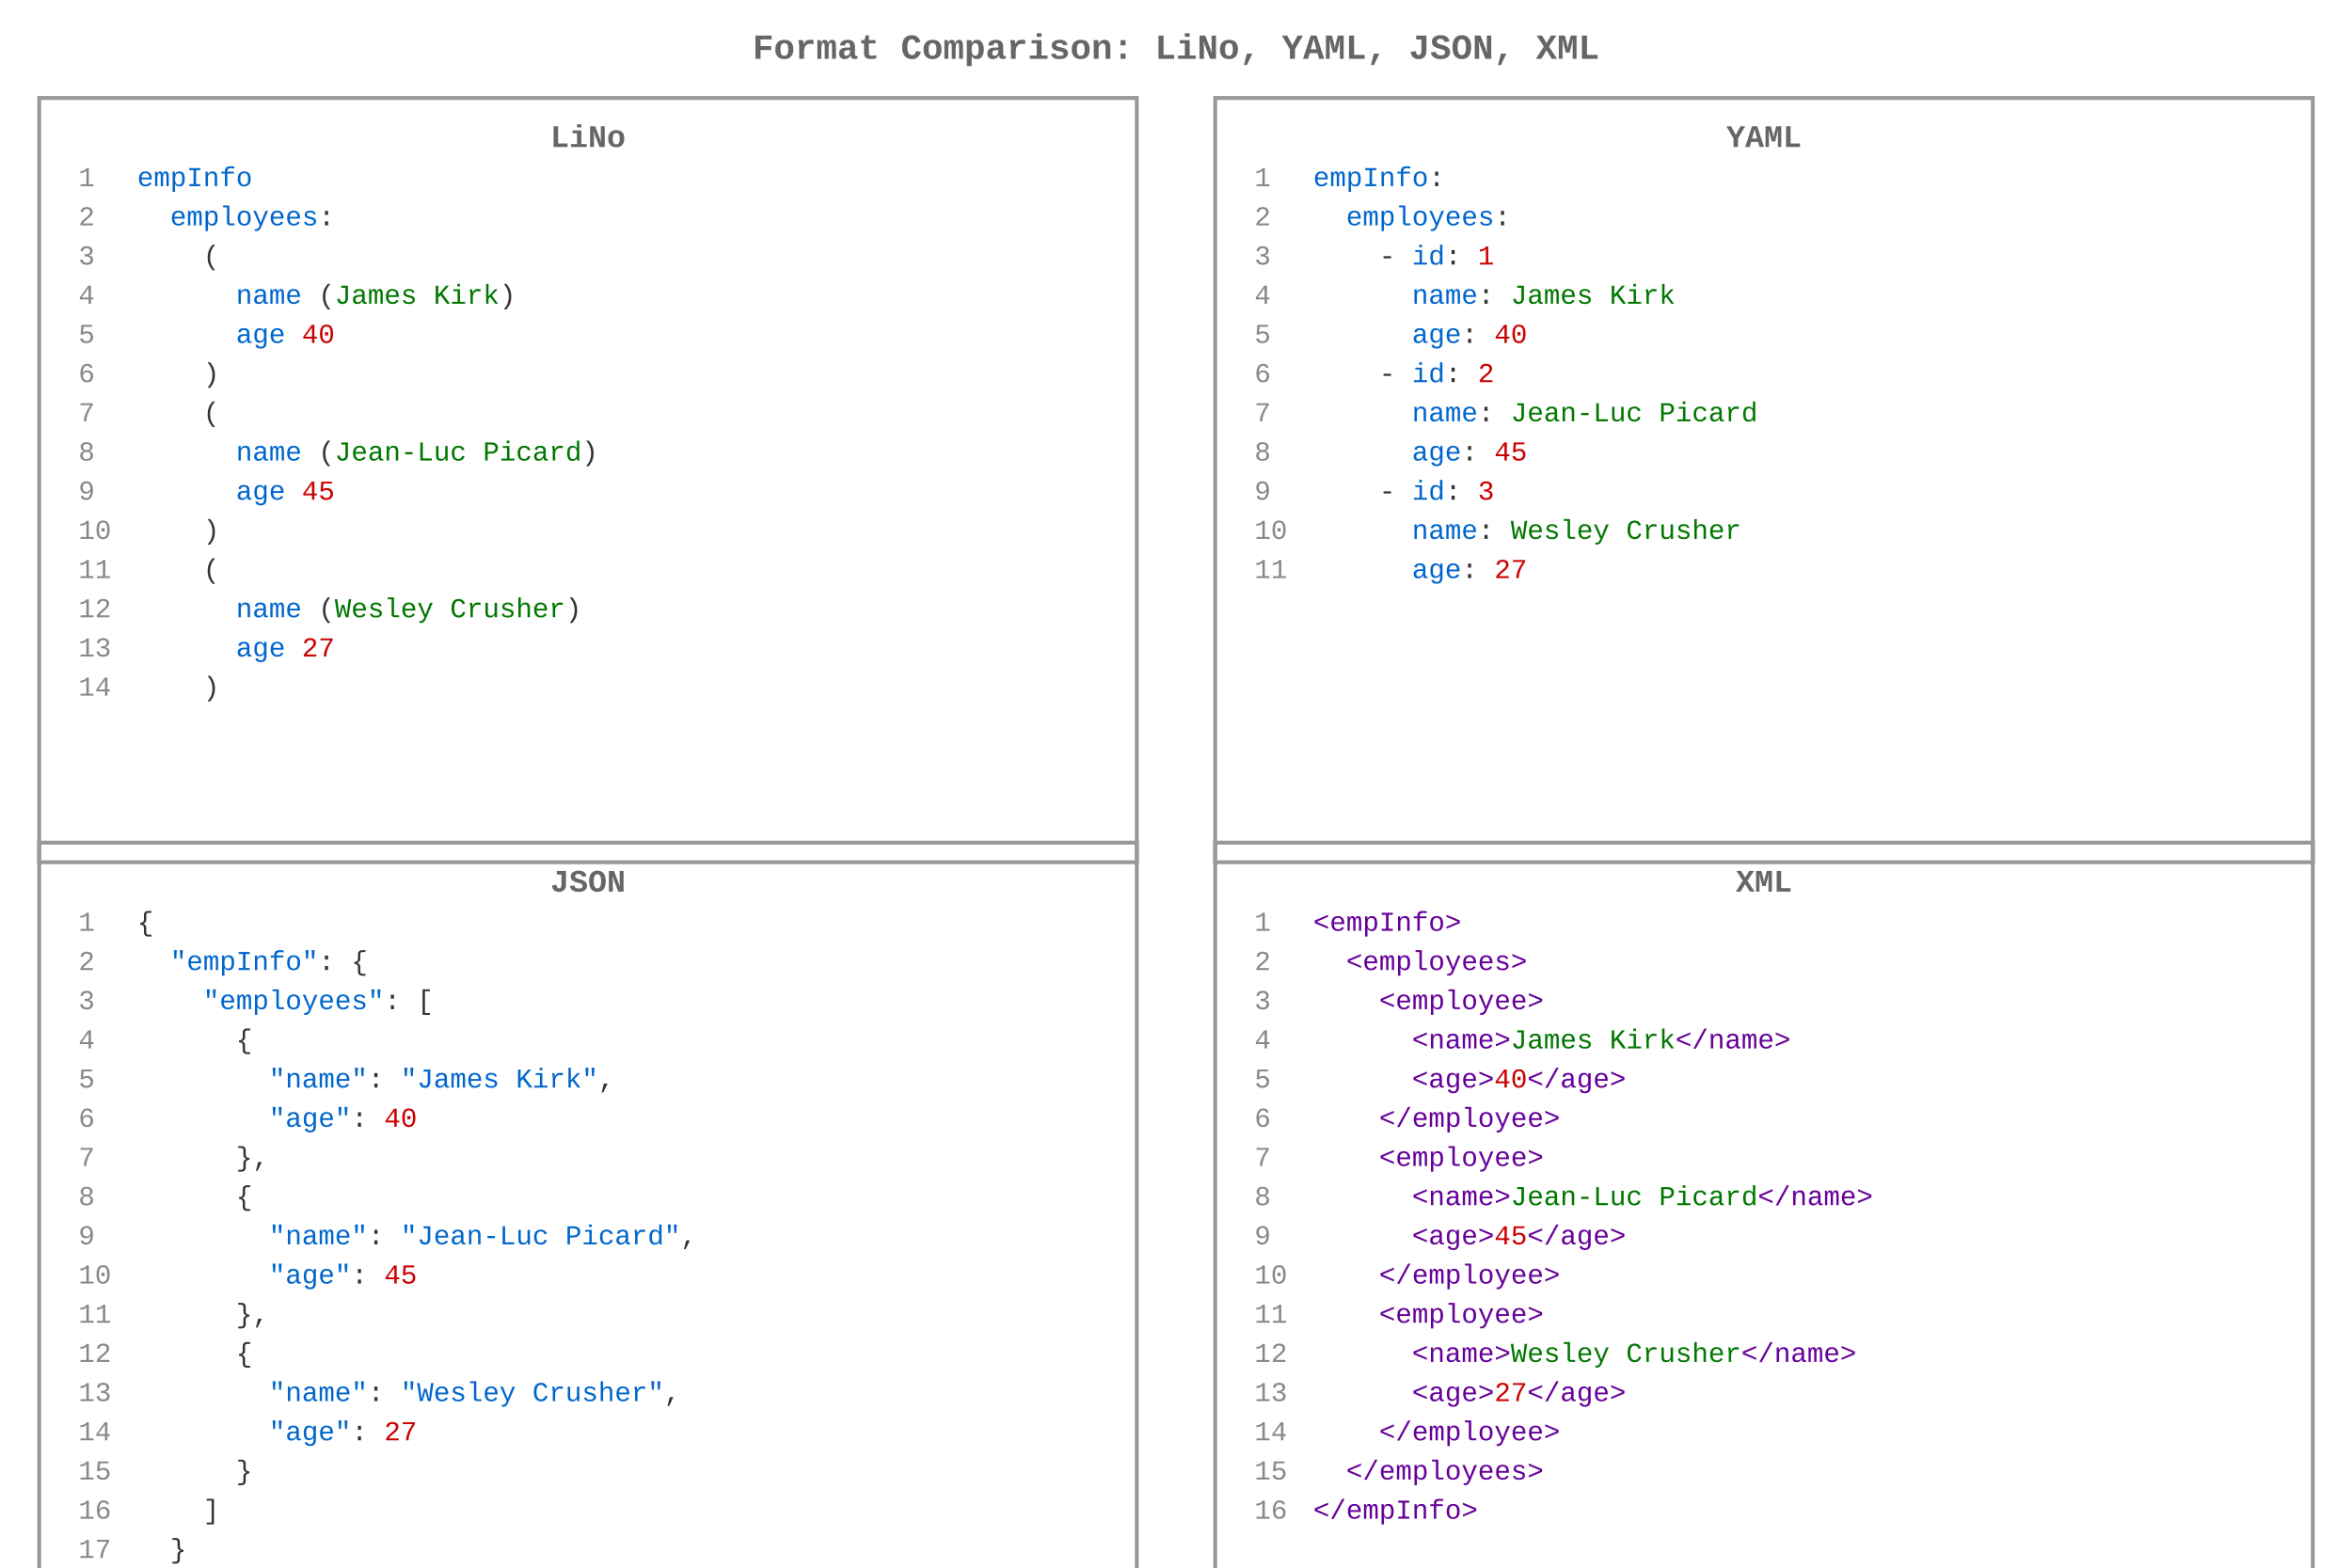
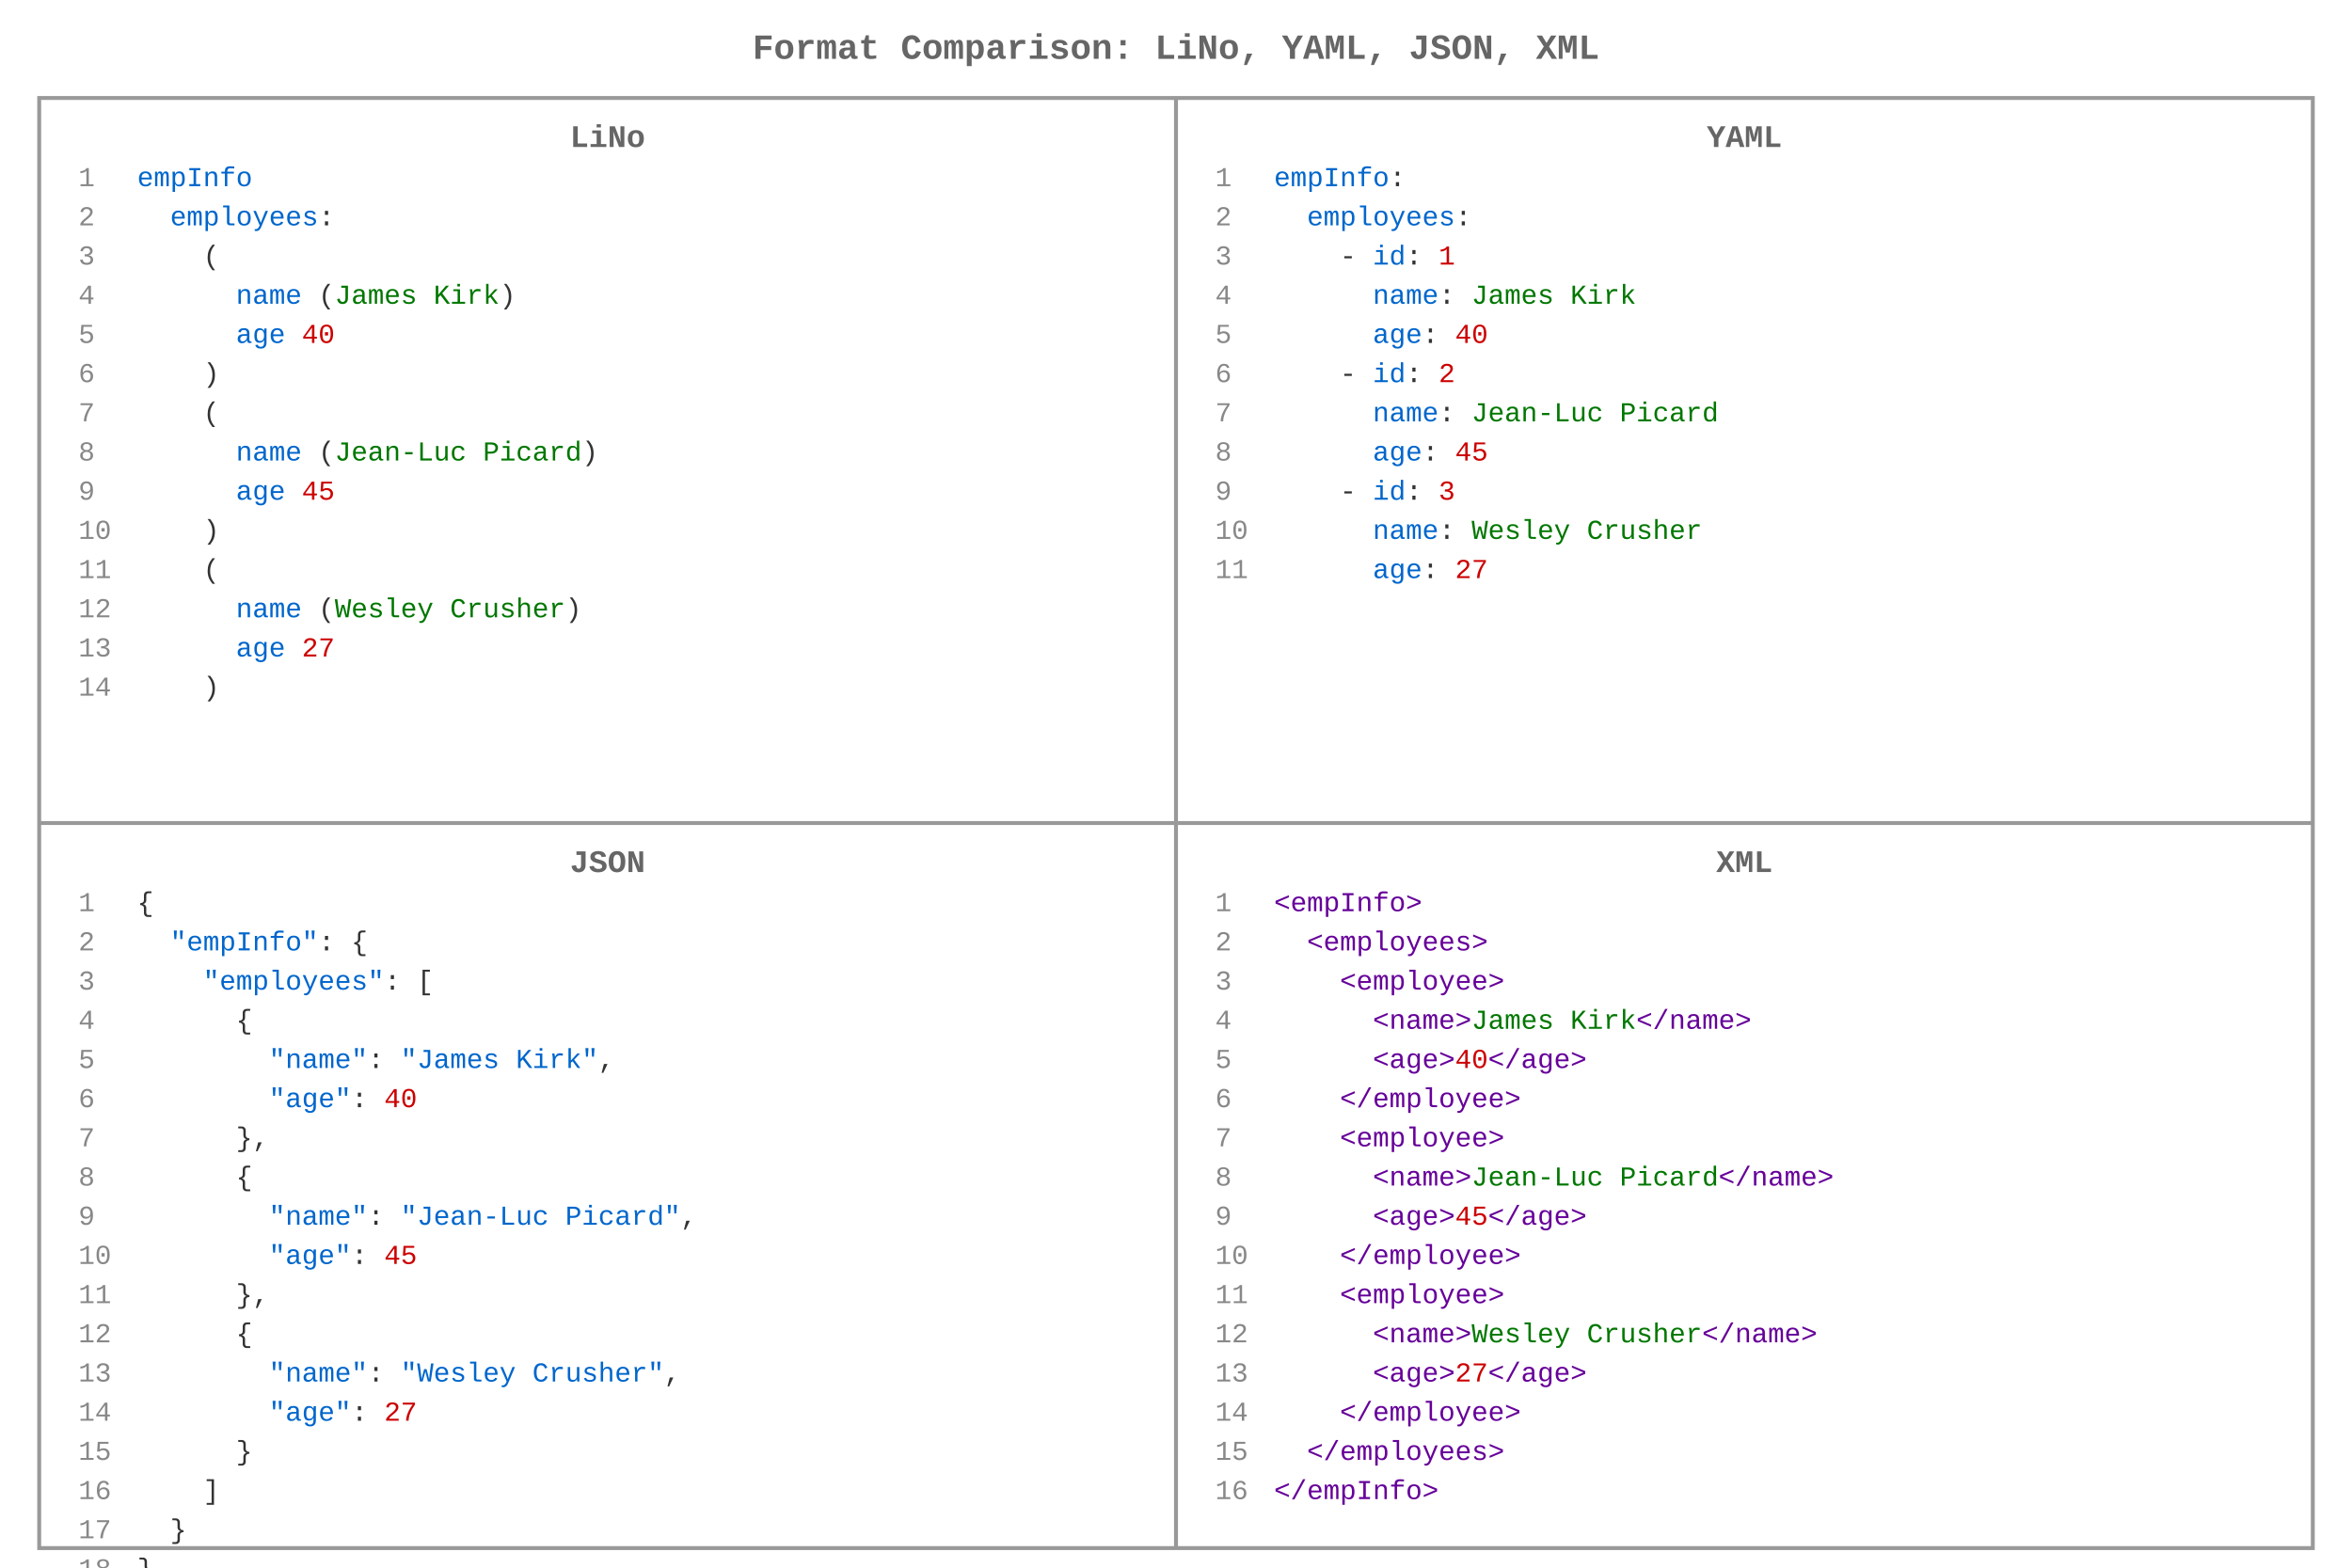
<svg xmlns="http://www.w3.org/2000/svg" viewBox="0 0 1200 800" style="font-family: 'Courier New', monospace; font-size: 14px;">
  <defs>
    <style>
      .title { font-size: 18px; font-weight: bold; fill: #666666; }
      .format-title { font-size: 16px; font-weight: bold; fill: #666666; }
      .line-number { fill: #888888; }
      .border { fill: none; stroke: #999999; stroke-width: 2; }
+       .border-line { stroke: #999999; stroke-width: 2; }
      .bg { fill: transparent; }
    </style>
  </defs>
  <rect x="0" y="0" width="1200" height="800" class="bg" />
  <text x="600" y="30" text-anchor="middle" class="title">Format Comparison: LiNo, YAML, JSON, XML</text>
-   <rect x="20" y="50" width="560" height="390" class="border" />
-   <text x="300" y="75" text-anchor="middle" class="format-title">LiNo</text>
+   <rect x="20" y="50" width="1160" height="740" class="border" />
+   <line x1="600" y1="50" x2="600" y2="790" class="border-line" />
+   <line x1="20" y1="420" x2="1180" y2="420" class="border-line" />
+   <text x="310" y="75" text-anchor="middle" class="format-title">LiNo</text>
  <text class="line-number">
    <tspan x="40" y="95">1</tspan>
  </text>
  <text xml:space="preserve">
    <tspan x="70" y="95" fill="#0066cc">empInfo</tspan>
  </text>
  <text class="line-number">
    <tspan x="40" y="115">2</tspan>
  </text>
  <text xml:space="preserve">
    <tspan x="70" y="115" fill="#333333">  </tspan>
    <tspan x="86.8" y="115" fill="#0066cc">employees</tspan>
    <tspan x="162.4" y="115" fill="#333333">:</tspan>
  </text>
  <text class="line-number">
    <tspan x="40" y="135">3</tspan>
  </text>
  <text xml:space="preserve">
    <tspan x="70" y="135" fill="#333333">    </tspan>
    <tspan x="103.6" y="135" fill="#333333">(</tspan>
  </text>
  <text class="line-number">
    <tspan x="40" y="155">4</tspan>
  </text>
  <text xml:space="preserve">
    <tspan x="70" y="155" fill="#333333">      </tspan>
    <tspan x="120.4" y="155" fill="#0066cc">name</tspan>
    <tspan x="154.0" y="155" fill="#333333"> </tspan>
    <tspan x="162.4" y="155" fill="#333333">(</tspan>
    <tspan x="170.8" y="155" fill="#007700">James Kirk</tspan>
    <tspan x="254.8" y="155" fill="#333333">)</tspan>
  </text>
  <text class="line-number">
    <tspan x="40" y="175">5</tspan>
  </text>
  <text xml:space="preserve">
    <tspan x="70" y="175" fill="#333333">      </tspan>
    <tspan x="120.4" y="175" fill="#0066cc">age</tspan>
    <tspan x="145.6" y="175" fill="#333333"> </tspan>
    <tspan x="154" y="175" fill="#cc0000">40</tspan>
  </text>
  <text class="line-number">
    <tspan x="40" y="195">6</tspan>
  </text>
  <text xml:space="preserve">
    <tspan x="70" y="195" fill="#333333">    </tspan>
    <tspan x="103.6" y="195" fill="#333333">)</tspan>
  </text>
  <text class="line-number">
    <tspan x="40" y="215">7</tspan>
  </text>
  <text xml:space="preserve">
    <tspan x="70" y="215" fill="#333333">    </tspan>
    <tspan x="103.6" y="215" fill="#333333">(</tspan>
  </text>
  <text class="line-number">
    <tspan x="40" y="235">8</tspan>
  </text>
  <text xml:space="preserve">
    <tspan x="70" y="235" fill="#333333">      </tspan>
    <tspan x="120.4" y="235" fill="#0066cc">name</tspan>
    <tspan x="154.0" y="235" fill="#333333"> </tspan>
    <tspan x="162.4" y="235" fill="#333333">(</tspan>
    <tspan x="170.8" y="235" fill="#007700">Jean-Luc Picard</tspan>
    <tspan x="296.8" y="235" fill="#333333">)</tspan>
  </text>
  <text class="line-number">
    <tspan x="40" y="255">9</tspan>
  </text>
  <text xml:space="preserve">
    <tspan x="70" y="255" fill="#333333">      </tspan>
    <tspan x="120.4" y="255" fill="#0066cc">age</tspan>
    <tspan x="145.6" y="255" fill="#333333"> </tspan>
    <tspan x="154" y="255" fill="#cc0000">45</tspan>
  </text>
  <text class="line-number">
    <tspan x="40" y="275">10</tspan>
  </text>
  <text xml:space="preserve">
    <tspan x="70" y="275" fill="#333333">    </tspan>
    <tspan x="103.6" y="275" fill="#333333">)</tspan>
  </text>
  <text class="line-number">
    <tspan x="40" y="295">11</tspan>
  </text>
  <text xml:space="preserve">
    <tspan x="70" y="295" fill="#333333">    </tspan>
    <tspan x="103.6" y="295" fill="#333333">(</tspan>
  </text>
  <text class="line-number">
    <tspan x="40" y="315">12</tspan>
  </text>
  <text xml:space="preserve">
    <tspan x="70" y="315" fill="#333333">      </tspan>
    <tspan x="120.4" y="315" fill="#0066cc">name</tspan>
    <tspan x="154.0" y="315" fill="#333333"> </tspan>
    <tspan x="162.4" y="315" fill="#333333">(</tspan>
    <tspan x="170.8" y="315" fill="#007700">Wesley Crusher</tspan>
    <tspan x="288.4" y="315" fill="#333333">)</tspan>
  </text>
  <text class="line-number">
    <tspan x="40" y="335">13</tspan>
  </text>
  <text xml:space="preserve">
    <tspan x="70" y="335" fill="#333333">      </tspan>
    <tspan x="120.4" y="335" fill="#0066cc">age</tspan>
    <tspan x="145.6" y="335" fill="#333333"> </tspan>
    <tspan x="154" y="335" fill="#cc0000">27</tspan>
  </text>
  <text class="line-number">
    <tspan x="40" y="355">14</tspan>
  </text>
  <text xml:space="preserve">
    <tspan x="70" y="355" fill="#333333">    </tspan>
    <tspan x="103.6" y="355" fill="#333333">)</tspan>
  </text>
-   <rect x="620" y="50" width="560" height="390" class="border" />
-   <text x="900" y="75" text-anchor="middle" class="format-title">YAML</text>
-   <text class="line-number">
-     <tspan x="640" y="95">1</tspan>
-   </text>
-   <text xml:space="preserve">
-     <tspan x="670" y="95" fill="#0066cc">empInfo</tspan>
-     <tspan x="728.8" y="95" fill="#333333">:</tspan>
-   </text>
-   <text class="line-number">
-     <tspan x="640" y="115">2</tspan>
-   </text>
-   <text xml:space="preserve">
-     <tspan x="670" y="115" fill="#333333">  </tspan>
-     <tspan x="686.8" y="115" fill="#0066cc">employees</tspan>
-     <tspan x="762.4" y="115" fill="#333333">:</tspan>
-   </text>
-   <text class="line-number">
-     <tspan x="640" y="135">3</tspan>
-   </text>
-   <text xml:space="preserve">
-     <tspan x="670" y="135" fill="#333333">    </tspan>
-     <tspan x="703.6" y="135" fill="#333333">- </tspan>
-     <tspan x="720.4" y="135" fill="#0066cc">id</tspan>
-     <tspan x="737.2" y="135" fill="#333333">:</tspan>
-     <tspan x="745.6" y="135" fill="#333333"> </tspan>
-     <tspan x="754" y="135" fill="#cc0000">1</tspan>
-   </text>
-   <text class="line-number">
-     <tspan x="640" y="155">4</tspan>
-   </text>
-   <text xml:space="preserve">
-     <tspan x="670" y="155" fill="#333333">      </tspan>
-     <tspan x="720.4" y="155" fill="#0066cc">name</tspan>
-     <tspan x="754.0" y="155" fill="#333333">:</tspan>
-     <tspan x="762.4" y="155" fill="#333333"> </tspan>
-     <tspan x="770.8" y="155" fill="#007700">James Kirk</tspan>
-   </text>
-   <text class="line-number">
-     <tspan x="640" y="175">5</tspan>
-   </text>
-   <text xml:space="preserve">
-     <tspan x="670" y="175" fill="#333333">      </tspan>
-     <tspan x="720.4" y="175" fill="#0066cc">age</tspan>
-     <tspan x="745.6" y="175" fill="#333333">:</tspan>
-     <tspan x="754.0" y="175" fill="#333333"> </tspan>
-     <tspan x="762.4" y="175" fill="#cc0000">40</tspan>
-   </text>
-   <text class="line-number">
-     <tspan x="640" y="195">6</tspan>
-   </text>
-   <text xml:space="preserve">
-     <tspan x="670" y="195" fill="#333333">    </tspan>
-     <tspan x="703.6" y="195" fill="#333333">- </tspan>
-     <tspan x="720.4" y="195" fill="#0066cc">id</tspan>
-     <tspan x="737.2" y="195" fill="#333333">:</tspan>
-     <tspan x="745.6" y="195" fill="#333333"> </tspan>
-     <tspan x="754" y="195" fill="#cc0000">2</tspan>
-   </text>
-   <text class="line-number">
-     <tspan x="640" y="215">7</tspan>
-   </text>
-   <text xml:space="preserve">
-     <tspan x="670" y="215" fill="#333333">      </tspan>
-     <tspan x="720.4" y="215" fill="#0066cc">name</tspan>
-     <tspan x="754.0" y="215" fill="#333333">:</tspan>
-     <tspan x="762.4" y="215" fill="#333333"> </tspan>
-     <tspan x="770.8" y="215" fill="#007700">Jean-Luc Picard</tspan>
-   </text>
-   <text class="line-number">
-     <tspan x="640" y="235">8</tspan>
-   </text>
-   <text xml:space="preserve">
-     <tspan x="670" y="235" fill="#333333">      </tspan>
-     <tspan x="720.4" y="235" fill="#0066cc">age</tspan>
-     <tspan x="745.6" y="235" fill="#333333">:</tspan>
-     <tspan x="754.0" y="235" fill="#333333"> </tspan>
-     <tspan x="762.4" y="235" fill="#cc0000">45</tspan>
-   </text>
-   <text class="line-number">
-     <tspan x="640" y="255">9</tspan>
-   </text>
-   <text xml:space="preserve">
-     <tspan x="670" y="255" fill="#333333">    </tspan>
-     <tspan x="703.6" y="255" fill="#333333">- </tspan>
-     <tspan x="720.4" y="255" fill="#0066cc">id</tspan>
-     <tspan x="737.2" y="255" fill="#333333">:</tspan>
-     <tspan x="745.6" y="255" fill="#333333"> </tspan>
-     <tspan x="754" y="255" fill="#cc0000">3</tspan>
-   </text>
-   <text class="line-number">
-     <tspan x="640" y="275">10</tspan>
-   </text>
-   <text xml:space="preserve">
-     <tspan x="670" y="275" fill="#333333">      </tspan>
-     <tspan x="720.4" y="275" fill="#0066cc">name</tspan>
-     <tspan x="754.0" y="275" fill="#333333">:</tspan>
-     <tspan x="762.4" y="275" fill="#333333"> </tspan>
-     <tspan x="770.8" y="275" fill="#007700">Wesley Crusher</tspan>
-   </text>
-   <text class="line-number">
-     <tspan x="640" y="295">11</tspan>
-   </text>
-   <text xml:space="preserve">
-     <tspan x="670" y="295" fill="#333333">      </tspan>
-     <tspan x="720.4" y="295" fill="#0066cc">age</tspan>
-     <tspan x="745.6" y="295" fill="#333333">:</tspan>
-     <tspan x="754.0" y="295" fill="#333333"> </tspan>
-     <tspan x="762.4" y="295" fill="#cc0000">27</tspan>
-   </text>
-   <rect x="20" y="430" width="560" height="390" class="border" />
-   <text x="300" y="455" text-anchor="middle" class="format-title">JSON</text>
-   <text class="line-number">
-     <tspan x="40" y="475">1</tspan>
-   </text>
-   <text xml:space="preserve">
-     <tspan x="70" y="475" fill="#333333">{</tspan>
-   </text>
-   <text class="line-number">
-     <tspan x="40" y="495">2</tspan>
-   </text>
-   <text xml:space="preserve">
-     <tspan x="70" y="495" fill="#333333">  </tspan>
-     <tspan x="86.8" y="495" fill="#0066cc">"empInfo"</tspan>
-     <tspan x="162.4" y="495" fill="#333333">:</tspan>
-     <tspan x="170.8" y="495" fill="#333333"> </tspan>
-     <tspan x="179.2" y="495" fill="#333333">{</tspan>
-   </text>
-   <text class="line-number">
-     <tspan x="40" y="515">3</tspan>
-   </text>
-   <text xml:space="preserve">
-     <tspan x="70" y="515" fill="#333333">    </tspan>
-     <tspan x="103.6" y="515" fill="#0066cc">"employees"</tspan>
-     <tspan x="196.0" y="515" fill="#333333">:</tspan>
-     <tspan x="204.4" y="515" fill="#333333"> </tspan>
-     <tspan x="212.8" y="515" fill="#333333">[</tspan>
-   </text>
-   <text class="line-number">
-     <tspan x="40" y="535">4</tspan>
-   </text>
-   <text xml:space="preserve">
-     <tspan x="70" y="535" fill="#333333">      </tspan>
-     <tspan x="120.4" y="535" fill="#333333">{</tspan>
-   </text>
-   <text class="line-number">
-     <tspan x="40" y="555">5</tspan>
-   </text>
-   <text xml:space="preserve">
-     <tspan x="70" y="555" fill="#333333">        </tspan>
-     <tspan x="137.2" y="555" fill="#0066cc">"name"</tspan>
-     <tspan x="187.6" y="555" fill="#333333">:</tspan>
-     <tspan x="196.0" y="555" fill="#333333"> </tspan>
-     <tspan x="204.4" y="555" fill="#0066cc">"James Kirk"</tspan>
-     <tspan x="305.2" y="555" fill="#333333">,</tspan>
-   </text>
-   <text class="line-number">
-     <tspan x="40" y="575">6</tspan>
-   </text>
-   <text xml:space="preserve">
-     <tspan x="70" y="575" fill="#333333">        </tspan>
-     <tspan x="137.2" y="575" fill="#0066cc">"age"</tspan>
-     <tspan x="179.2" y="575" fill="#333333">:</tspan>
-     <tspan x="187.6" y="575" fill="#333333"> </tspan>
-     <tspan x="196.0" y="575" fill="#cc0000">40</tspan>
-   </text>
-   <text class="line-number">
-     <tspan x="40" y="595">7</tspan>
-   </text>
-   <text xml:space="preserve">
-     <tspan x="70" y="595" fill="#333333">      </tspan>
-     <tspan x="120.4" y="595" fill="#333333">}</tspan>
-     <tspan x="128.8" y="595" fill="#333333">,</tspan>
-   </text>
-   <text class="line-number">
-     <tspan x="40" y="615">8</tspan>
-   </text>
-   <text xml:space="preserve">
-     <tspan x="70" y="615" fill="#333333">      </tspan>
-     <tspan x="120.4" y="615" fill="#333333">{</tspan>
-   </text>
-   <text class="line-number">
-     <tspan x="40" y="635">9</tspan>
-   </text>
-   <text xml:space="preserve">
-     <tspan x="70" y="635" fill="#333333">        </tspan>
-     <tspan x="137.2" y="635" fill="#0066cc">"name"</tspan>
-     <tspan x="187.6" y="635" fill="#333333">:</tspan>
-     <tspan x="196.0" y="635" fill="#333333"> </tspan>
-     <tspan x="204.4" y="635" fill="#0066cc">"Jean-Luc Picard"</tspan>
-     <tspan x="347.2" y="635" fill="#333333">,</tspan>
-   </text>
-   <text class="line-number">
-     <tspan x="40" y="655">10</tspan>
-   </text>
-   <text xml:space="preserve">
-     <tspan x="70" y="655" fill="#333333">        </tspan>
-     <tspan x="137.2" y="655" fill="#0066cc">"age"</tspan>
-     <tspan x="179.2" y="655" fill="#333333">:</tspan>
-     <tspan x="187.6" y="655" fill="#333333"> </tspan>
-     <tspan x="196.0" y="655" fill="#cc0000">45</tspan>
-   </text>
-   <text class="line-number">
-     <tspan x="40" y="675">11</tspan>
-   </text>
-   <text xml:space="preserve">
-     <tspan x="70" y="675" fill="#333333">      </tspan>
-     <tspan x="120.4" y="675" fill="#333333">}</tspan>
-     <tspan x="128.8" y="675" fill="#333333">,</tspan>
-   </text>
-   <text class="line-number">
-     <tspan x="40" y="695">12</tspan>
-   </text>
-   <text xml:space="preserve">
-     <tspan x="70" y="695" fill="#333333">      </tspan>
-     <tspan x="120.4" y="695" fill="#333333">{</tspan>
-   </text>
-   <text class="line-number">
-     <tspan x="40" y="715">13</tspan>
-   </text>
-   <text xml:space="preserve">
-     <tspan x="70" y="715" fill="#333333">        </tspan>
-     <tspan x="137.2" y="715" fill="#0066cc">"name"</tspan>
-     <tspan x="187.6" y="715" fill="#333333">:</tspan>
-     <tspan x="196.0" y="715" fill="#333333"> </tspan>
-     <tspan x="204.4" y="715" fill="#0066cc">"Wesley Crusher"</tspan>
-     <tspan x="338.8" y="715" fill="#333333">,</tspan>
-   </text>
-   <text class="line-number">
-     <tspan x="40" y="735">14</tspan>
-   </text>
-   <text xml:space="preserve">
-     <tspan x="70" y="735" fill="#333333">        </tspan>
-     <tspan x="137.2" y="735" fill="#0066cc">"age"</tspan>
-     <tspan x="179.2" y="735" fill="#333333">:</tspan>
-     <tspan x="187.6" y="735" fill="#333333"> </tspan>
-     <tspan x="196.0" y="735" fill="#cc0000">27</tspan>
-   </text>
-   <text class="line-number">
-     <tspan x="40" y="755">15</tspan>
-   </text>
-   <text xml:space="preserve">
-     <tspan x="70" y="755" fill="#333333">      </tspan>
-     <tspan x="120.4" y="755" fill="#333333">}</tspan>
-   </text>
-   <text class="line-number">
-     <tspan x="40" y="775">16</tspan>
-   </text>
-   <text xml:space="preserve">
-     <tspan x="70" y="775" fill="#333333">    </tspan>
-     <tspan x="103.6" y="775" fill="#333333">]</tspan>
-   </text>
-   <text class="line-number">
-     <tspan x="40" y="795">17</tspan>
-   </text>
-   <text xml:space="preserve">
-     <tspan x="70" y="795" fill="#333333">  </tspan>
-     <tspan x="86.8" y="795" fill="#333333">}</tspan>
-   </text>
-   <text class="line-number">
-     <tspan x="40" y="815">18</tspan>
-   </text>
-   <text xml:space="preserve">
-     <tspan x="70" y="815" fill="#333333">}</tspan>
-   </text>
-   <rect x="620" y="430" width="560" height="390" class="border" />
-   <text x="900" y="455" text-anchor="middle" class="format-title">XML</text>
-   <text class="line-number">
-     <tspan x="640" y="475">1</tspan>
-   </text>
-   <text xml:space="preserve">
-     <tspan x="670" y="475" fill="#660099">&lt;</tspan>
-     <tspan x="678.4" y="475" fill="#660099">empInfo</tspan>
-     <tspan x="737.2" y="475" fill="#660099">&gt;</tspan>
-   </text>
-   <text class="line-number">
-     <tspan x="640" y="495">2</tspan>
-   </text>
-   <text xml:space="preserve">
-     <tspan x="670" y="495" fill="#333333">  </tspan>
-     <tspan x="686.8" y="495" fill="#660099">&lt;</tspan>
-     <tspan x="695.2" y="495" fill="#660099">employees</tspan>
-     <tspan x="770.8" y="495" fill="#660099">&gt;</tspan>
-   </text>
-   <text class="line-number">
-     <tspan x="640" y="515">3</tspan>
-   </text>
-   <text xml:space="preserve">
-     <tspan x="670" y="515" fill="#333333">    </tspan>
-     <tspan x="703.6" y="515" fill="#660099">&lt;</tspan>
-     <tspan x="712.0" y="515" fill="#660099">employee</tspan>
-     <tspan x="779.2" y="515" fill="#660099">&gt;</tspan>
-   </text>
-   <text class="line-number">
-     <tspan x="640" y="535">4</tspan>
-   </text>
-   <text xml:space="preserve">
-     <tspan x="670" y="535" fill="#333333">      </tspan>
-     <tspan x="720.4" y="535" fill="#660099">&lt;</tspan>
-     <tspan x="728.8" y="535" fill="#660099">name</tspan>
-     <tspan x="762.4" y="535" fill="#660099">&gt;</tspan>
-     <tspan x="770.8" y="535" fill="#007700">James Kirk</tspan>
-     <tspan x="854.8" y="535" fill="#660099">&lt;</tspan>
-     <tspan x="863.2" y="535" fill="#660099">/</tspan>
-     <tspan x="871.6" y="535" fill="#660099">name</tspan>
-     <tspan x="905.2" y="535" fill="#660099">&gt;</tspan>
-   </text>
-   <text class="line-number">
-     <tspan x="640" y="555">5</tspan>
-   </text>
-   <text xml:space="preserve">
-     <tspan x="670" y="555" fill="#333333">      </tspan>
-     <tspan x="720.4" y="555" fill="#660099">&lt;</tspan>
-     <tspan x="728.8" y="555" fill="#660099">age</tspan>
-     <tspan x="754.0" y="555" fill="#660099">&gt;</tspan>
-     <tspan x="762.4" y="555" fill="#cc0000">40</tspan>
-     <tspan x="779.2" y="555" fill="#660099">&lt;</tspan>
-     <tspan x="787.6" y="555" fill="#660099">/</tspan>
-     <tspan x="796" y="555" fill="#660099">age</tspan>
-     <tspan x="821.2" y="555" fill="#660099">&gt;</tspan>
-   </text>
-   <text class="line-number">
-     <tspan x="640" y="575">6</tspan>
-   </text>
-   <text xml:space="preserve">
-     <tspan x="670" y="575" fill="#333333">    </tspan>
-     <tspan x="703.6" y="575" fill="#660099">&lt;</tspan>
-     <tspan x="712.0" y="575" fill="#660099">/</tspan>
-     <tspan x="720.4" y="575" fill="#660099">employee</tspan>
-     <tspan x="787.6" y="575" fill="#660099">&gt;</tspan>
-   </text>
-   <text class="line-number">
-     <tspan x="640" y="595">7</tspan>
-   </text>
-   <text xml:space="preserve">
-     <tspan x="670" y="595" fill="#333333">    </tspan>
-     <tspan x="703.6" y="595" fill="#660099">&lt;</tspan>
-     <tspan x="712.0" y="595" fill="#660099">employee</tspan>
-     <tspan x="779.2" y="595" fill="#660099">&gt;</tspan>
-   </text>
-   <text class="line-number">
-     <tspan x="640" y="615">8</tspan>
-   </text>
-   <text xml:space="preserve">
-     <tspan x="670" y="615" fill="#333333">      </tspan>
-     <tspan x="720.4" y="615" fill="#660099">&lt;</tspan>
-     <tspan x="728.8" y="615" fill="#660099">name</tspan>
-     <tspan x="762.4" y="615" fill="#660099">&gt;</tspan>
-     <tspan x="770.8" y="615" fill="#007700">Jean-Luc Picard</tspan>
-     <tspan x="896.8" y="615" fill="#660099">&lt;</tspan>
-     <tspan x="905.2" y="615" fill="#660099">/</tspan>
-     <tspan x="913.6" y="615" fill="#660099">name</tspan>
-     <tspan x="947.2" y="615" fill="#660099">&gt;</tspan>
-   </text>
-   <text class="line-number">
-     <tspan x="640" y="635">9</tspan>
-   </text>
-   <text xml:space="preserve">
-     <tspan x="670" y="635" fill="#333333">      </tspan>
-     <tspan x="720.4" y="635" fill="#660099">&lt;</tspan>
-     <tspan x="728.8" y="635" fill="#660099">age</tspan>
-     <tspan x="754.0" y="635" fill="#660099">&gt;</tspan>
-     <tspan x="762.4" y="635" fill="#cc0000">45</tspan>
-     <tspan x="779.2" y="635" fill="#660099">&lt;</tspan>
-     <tspan x="787.6" y="635" fill="#660099">/</tspan>
-     <tspan x="796" y="635" fill="#660099">age</tspan>
-     <tspan x="821.2" y="635" fill="#660099">&gt;</tspan>
-   </text>
-   <text class="line-number">
-     <tspan x="640" y="655">10</tspan>
-   </text>
-   <text xml:space="preserve">
-     <tspan x="670" y="655" fill="#333333">    </tspan>
-     <tspan x="703.6" y="655" fill="#660099">&lt;</tspan>
-     <tspan x="712.0" y="655" fill="#660099">/</tspan>
-     <tspan x="720.4" y="655" fill="#660099">employee</tspan>
-     <tspan x="787.6" y="655" fill="#660099">&gt;</tspan>
-   </text>
-   <text class="line-number">
-     <tspan x="640" y="675">11</tspan>
-   </text>
-   <text xml:space="preserve">
-     <tspan x="670" y="675" fill="#333333">    </tspan>
-     <tspan x="703.6" y="675" fill="#660099">&lt;</tspan>
-     <tspan x="712.0" y="675" fill="#660099">employee</tspan>
-     <tspan x="779.2" y="675" fill="#660099">&gt;</tspan>
-   </text>
-   <text class="line-number">
-     <tspan x="640" y="695">12</tspan>
-   </text>
-   <text xml:space="preserve">
-     <tspan x="670" y="695" fill="#333333">      </tspan>
-     <tspan x="720.4" y="695" fill="#660099">&lt;</tspan>
-     <tspan x="728.8" y="695" fill="#660099">name</tspan>
-     <tspan x="762.4" y="695" fill="#660099">&gt;</tspan>
-     <tspan x="770.8" y="695" fill="#007700">Wesley Crusher</tspan>
-     <tspan x="888.4" y="695" fill="#660099">&lt;</tspan>
-     <tspan x="896.8" y="695" fill="#660099">/</tspan>
-     <tspan x="905.2" y="695" fill="#660099">name</tspan>
-     <tspan x="938.8" y="695" fill="#660099">&gt;</tspan>
-   </text>
-   <text class="line-number">
-     <tspan x="640" y="715">13</tspan>
-   </text>
-   <text xml:space="preserve">
-     <tspan x="670" y="715" fill="#333333">      </tspan>
-     <tspan x="720.4" y="715" fill="#660099">&lt;</tspan>
-     <tspan x="728.8" y="715" fill="#660099">age</tspan>
-     <tspan x="754.0" y="715" fill="#660099">&gt;</tspan>
-     <tspan x="762.4" y="715" fill="#cc0000">27</tspan>
-     <tspan x="779.2" y="715" fill="#660099">&lt;</tspan>
-     <tspan x="787.6" y="715" fill="#660099">/</tspan>
-     <tspan x="796" y="715" fill="#660099">age</tspan>
-     <tspan x="821.2" y="715" fill="#660099">&gt;</tspan>
-   </text>
-   <text class="line-number">
-     <tspan x="640" y="735">14</tspan>
-   </text>
-   <text xml:space="preserve">
-     <tspan x="670" y="735" fill="#333333">    </tspan>
-     <tspan x="703.6" y="735" fill="#660099">&lt;</tspan>
-     <tspan x="712.0" y="735" fill="#660099">/</tspan>
-     <tspan x="720.4" y="735" fill="#660099">employee</tspan>
-     <tspan x="787.6" y="735" fill="#660099">&gt;</tspan>
-   </text>
-   <text class="line-number">
-     <tspan x="640" y="755">15</tspan>
-   </text>
-   <text xml:space="preserve">
-     <tspan x="670" y="755" fill="#333333">  </tspan>
-     <tspan x="686.8" y="755" fill="#660099">&lt;</tspan>
-     <tspan x="695.2" y="755" fill="#660099">/</tspan>
-     <tspan x="703.6" y="755" fill="#660099">employees</tspan>
-     <tspan x="779.2" y="755" fill="#660099">&gt;</tspan>
-   </text>
-   <text class="line-number">
-     <tspan x="640" y="775">16</tspan>
-   </text>
-   <text xml:space="preserve">
-     <tspan x="670" y="775" fill="#660099">&lt;</tspan>
-     <tspan x="678.4" y="775" fill="#660099">/</tspan>
-     <tspan x="686.8" y="775" fill="#660099">empInfo</tspan>
-     <tspan x="745.6" y="775" fill="#660099">&gt;</tspan>
+   <text x="890" y="75" text-anchor="middle" class="format-title">YAML</text>
+   <text class="line-number">
+     <tspan x="620" y="95">1</tspan>
+   </text>
+   <text xml:space="preserve">
+     <tspan x="650" y="95" fill="#0066cc">empInfo</tspan>
+     <tspan x="708.8" y="95" fill="#333333">:</tspan>
+   </text>
+   <text class="line-number">
+     <tspan x="620" y="115">2</tspan>
+   </text>
+   <text xml:space="preserve">
+     <tspan x="650" y="115" fill="#333333">  </tspan>
+     <tspan x="666.8" y="115" fill="#0066cc">employees</tspan>
+     <tspan x="742.4" y="115" fill="#333333">:</tspan>
+   </text>
+   <text class="line-number">
+     <tspan x="620" y="135">3</tspan>
+   </text>
+   <text xml:space="preserve">
+     <tspan x="650" y="135" fill="#333333">    </tspan>
+     <tspan x="683.6" y="135" fill="#333333">- </tspan>
+     <tspan x="700.4" y="135" fill="#0066cc">id</tspan>
+     <tspan x="717.2" y="135" fill="#333333">:</tspan>
+     <tspan x="725.6" y="135" fill="#333333"> </tspan>
+     <tspan x="734" y="135" fill="#cc0000">1</tspan>
+   </text>
+   <text class="line-number">
+     <tspan x="620" y="155">4</tspan>
+   </text>
+   <text xml:space="preserve">
+     <tspan x="650" y="155" fill="#333333">      </tspan>
+     <tspan x="700.4" y="155" fill="#0066cc">name</tspan>
+     <tspan x="734.0" y="155" fill="#333333">:</tspan>
+     <tspan x="742.4" y="155" fill="#333333"> </tspan>
+     <tspan x="750.8" y="155" fill="#007700">James Kirk</tspan>
+   </text>
+   <text class="line-number">
+     <tspan x="620" y="175">5</tspan>
+   </text>
+   <text xml:space="preserve">
+     <tspan x="650" y="175" fill="#333333">      </tspan>
+     <tspan x="700.4" y="175" fill="#0066cc">age</tspan>
+     <tspan x="725.6" y="175" fill="#333333">:</tspan>
+     <tspan x="734.0" y="175" fill="#333333"> </tspan>
+     <tspan x="742.4" y="175" fill="#cc0000">40</tspan>
+   </text>
+   <text class="line-number">
+     <tspan x="620" y="195">6</tspan>
+   </text>
+   <text xml:space="preserve">
+     <tspan x="650" y="195" fill="#333333">    </tspan>
+     <tspan x="683.6" y="195" fill="#333333">- </tspan>
+     <tspan x="700.4" y="195" fill="#0066cc">id</tspan>
+     <tspan x="717.2" y="195" fill="#333333">:</tspan>
+     <tspan x="725.6" y="195" fill="#333333"> </tspan>
+     <tspan x="734" y="195" fill="#cc0000">2</tspan>
+   </text>
+   <text class="line-number">
+     <tspan x="620" y="215">7</tspan>
+   </text>
+   <text xml:space="preserve">
+     <tspan x="650" y="215" fill="#333333">      </tspan>
+     <tspan x="700.4" y="215" fill="#0066cc">name</tspan>
+     <tspan x="734.0" y="215" fill="#333333">:</tspan>
+     <tspan x="742.4" y="215" fill="#333333"> </tspan>
+     <tspan x="750.8" y="215" fill="#007700">Jean-Luc Picard</tspan>
+   </text>
+   <text class="line-number">
+     <tspan x="620" y="235">8</tspan>
+   </text>
+   <text xml:space="preserve">
+     <tspan x="650" y="235" fill="#333333">      </tspan>
+     <tspan x="700.4" y="235" fill="#0066cc">age</tspan>
+     <tspan x="725.6" y="235" fill="#333333">:</tspan>
+     <tspan x="734.0" y="235" fill="#333333"> </tspan>
+     <tspan x="742.4" y="235" fill="#cc0000">45</tspan>
+   </text>
+   <text class="line-number">
+     <tspan x="620" y="255">9</tspan>
+   </text>
+   <text xml:space="preserve">
+     <tspan x="650" y="255" fill="#333333">    </tspan>
+     <tspan x="683.6" y="255" fill="#333333">- </tspan>
+     <tspan x="700.4" y="255" fill="#0066cc">id</tspan>
+     <tspan x="717.2" y="255" fill="#333333">:</tspan>
+     <tspan x="725.6" y="255" fill="#333333"> </tspan>
+     <tspan x="734" y="255" fill="#cc0000">3</tspan>
+   </text>
+   <text class="line-number">
+     <tspan x="620" y="275">10</tspan>
+   </text>
+   <text xml:space="preserve">
+     <tspan x="650" y="275" fill="#333333">      </tspan>
+     <tspan x="700.4" y="275" fill="#0066cc">name</tspan>
+     <tspan x="734.0" y="275" fill="#333333">:</tspan>
+     <tspan x="742.4" y="275" fill="#333333"> </tspan>
+     <tspan x="750.8" y="275" fill="#007700">Wesley Crusher</tspan>
+   </text>
+   <text class="line-number">
+     <tspan x="620" y="295">11</tspan>
+   </text>
+   <text xml:space="preserve">
+     <tspan x="650" y="295" fill="#333333">      </tspan>
+     <tspan x="700.4" y="295" fill="#0066cc">age</tspan>
+     <tspan x="725.6" y="295" fill="#333333">:</tspan>
+     <tspan x="734.0" y="295" fill="#333333"> </tspan>
+     <tspan x="742.4" y="295" fill="#cc0000">27</tspan>
+   </text>
+   <text x="310" y="445" text-anchor="middle" class="format-title">JSON</text>
+   <text class="line-number">
+     <tspan x="40" y="465">1</tspan>
+   </text>
+   <text xml:space="preserve">
+     <tspan x="70" y="465" fill="#333333">{</tspan>
+   </text>
+   <text class="line-number">
+     <tspan x="40" y="485">2</tspan>
+   </text>
+   <text xml:space="preserve">
+     <tspan x="70" y="485" fill="#333333">  </tspan>
+     <tspan x="86.8" y="485" fill="#0066cc">"empInfo"</tspan>
+     <tspan x="162.4" y="485" fill="#333333">:</tspan>
+     <tspan x="170.8" y="485" fill="#333333"> </tspan>
+     <tspan x="179.2" y="485" fill="#333333">{</tspan>
+   </text>
+   <text class="line-number">
+     <tspan x="40" y="505">3</tspan>
+   </text>
+   <text xml:space="preserve">
+     <tspan x="70" y="505" fill="#333333">    </tspan>
+     <tspan x="103.6" y="505" fill="#0066cc">"employees"</tspan>
+     <tspan x="196.0" y="505" fill="#333333">:</tspan>
+     <tspan x="204.4" y="505" fill="#333333"> </tspan>
+     <tspan x="212.8" y="505" fill="#333333">[</tspan>
+   </text>
+   <text class="line-number">
+     <tspan x="40" y="525">4</tspan>
+   </text>
+   <text xml:space="preserve">
+     <tspan x="70" y="525" fill="#333333">      </tspan>
+     <tspan x="120.4" y="525" fill="#333333">{</tspan>
+   </text>
+   <text class="line-number">
+     <tspan x="40" y="545">5</tspan>
+   </text>
+   <text xml:space="preserve">
+     <tspan x="70" y="545" fill="#333333">        </tspan>
+     <tspan x="137.2" y="545" fill="#0066cc">"name"</tspan>
+     <tspan x="187.6" y="545" fill="#333333">:</tspan>
+     <tspan x="196.0" y="545" fill="#333333"> </tspan>
+     <tspan x="204.4" y="545" fill="#0066cc">"James Kirk"</tspan>
+     <tspan x="305.2" y="545" fill="#333333">,</tspan>
+   </text>
+   <text class="line-number">
+     <tspan x="40" y="565">6</tspan>
+   </text>
+   <text xml:space="preserve">
+     <tspan x="70" y="565" fill="#333333">        </tspan>
+     <tspan x="137.2" y="565" fill="#0066cc">"age"</tspan>
+     <tspan x="179.2" y="565" fill="#333333">:</tspan>
+     <tspan x="187.6" y="565" fill="#333333"> </tspan>
+     <tspan x="196.0" y="565" fill="#cc0000">40</tspan>
+   </text>
+   <text class="line-number">
+     <tspan x="40" y="585">7</tspan>
+   </text>
+   <text xml:space="preserve">
+     <tspan x="70" y="585" fill="#333333">      </tspan>
+     <tspan x="120.4" y="585" fill="#333333">}</tspan>
+     <tspan x="128.8" y="585" fill="#333333">,</tspan>
+   </text>
+   <text class="line-number">
+     <tspan x="40" y="605">8</tspan>
+   </text>
+   <text xml:space="preserve">
+     <tspan x="70" y="605" fill="#333333">      </tspan>
+     <tspan x="120.4" y="605" fill="#333333">{</tspan>
+   </text>
+   <text class="line-number">
+     <tspan x="40" y="625">9</tspan>
+   </text>
+   <text xml:space="preserve">
+     <tspan x="70" y="625" fill="#333333">        </tspan>
+     <tspan x="137.2" y="625" fill="#0066cc">"name"</tspan>
+     <tspan x="187.6" y="625" fill="#333333">:</tspan>
+     <tspan x="196.0" y="625" fill="#333333"> </tspan>
+     <tspan x="204.4" y="625" fill="#0066cc">"Jean-Luc Picard"</tspan>
+     <tspan x="347.2" y="625" fill="#333333">,</tspan>
+   </text>
+   <text class="line-number">
+     <tspan x="40" y="645">10</tspan>
+   </text>
+   <text xml:space="preserve">
+     <tspan x="70" y="645" fill="#333333">        </tspan>
+     <tspan x="137.2" y="645" fill="#0066cc">"age"</tspan>
+     <tspan x="179.2" y="645" fill="#333333">:</tspan>
+     <tspan x="187.6" y="645" fill="#333333"> </tspan>
+     <tspan x="196.0" y="645" fill="#cc0000">45</tspan>
+   </text>
+   <text class="line-number">
+     <tspan x="40" y="665">11</tspan>
+   </text>
+   <text xml:space="preserve">
+     <tspan x="70" y="665" fill="#333333">      </tspan>
+     <tspan x="120.4" y="665" fill="#333333">}</tspan>
+     <tspan x="128.8" y="665" fill="#333333">,</tspan>
+   </text>
+   <text class="line-number">
+     <tspan x="40" y="685">12</tspan>
+   </text>
+   <text xml:space="preserve">
+     <tspan x="70" y="685" fill="#333333">      </tspan>
+     <tspan x="120.4" y="685" fill="#333333">{</tspan>
+   </text>
+   <text class="line-number">
+     <tspan x="40" y="705">13</tspan>
+   </text>
+   <text xml:space="preserve">
+     <tspan x="70" y="705" fill="#333333">        </tspan>
+     <tspan x="137.2" y="705" fill="#0066cc">"name"</tspan>
+     <tspan x="187.6" y="705" fill="#333333">:</tspan>
+     <tspan x="196.0" y="705" fill="#333333"> </tspan>
+     <tspan x="204.4" y="705" fill="#0066cc">"Wesley Crusher"</tspan>
+     <tspan x="338.8" y="705" fill="#333333">,</tspan>
+   </text>
+   <text class="line-number">
+     <tspan x="40" y="725">14</tspan>
+   </text>
+   <text xml:space="preserve">
+     <tspan x="70" y="725" fill="#333333">        </tspan>
+     <tspan x="137.2" y="725" fill="#0066cc">"age"</tspan>
+     <tspan x="179.2" y="725" fill="#333333">:</tspan>
+     <tspan x="187.6" y="725" fill="#333333"> </tspan>
+     <tspan x="196.0" y="725" fill="#cc0000">27</tspan>
+   </text>
+   <text class="line-number">
+     <tspan x="40" y="745">15</tspan>
+   </text>
+   <text xml:space="preserve">
+     <tspan x="70" y="745" fill="#333333">      </tspan>
+     <tspan x="120.4" y="745" fill="#333333">}</tspan>
+   </text>
+   <text class="line-number">
+     <tspan x="40" y="765">16</tspan>
+   </text>
+   <text xml:space="preserve">
+     <tspan x="70" y="765" fill="#333333">    </tspan>
+     <tspan x="103.6" y="765" fill="#333333">]</tspan>
+   </text>
+   <text class="line-number">
+     <tspan x="40" y="785">17</tspan>
+   </text>
+   <text xml:space="preserve">
+     <tspan x="70" y="785" fill="#333333">  </tspan>
+     <tspan x="86.8" y="785" fill="#333333">}</tspan>
+   </text>
+   <text class="line-number">
+     <tspan x="40" y="805">18</tspan>
+   </text>
+   <text xml:space="preserve">
+     <tspan x="70" y="805" fill="#333333">}</tspan>
+   </text>
+   <text x="890" y="445" text-anchor="middle" class="format-title">XML</text>
+   <text class="line-number">
+     <tspan x="620" y="465">1</tspan>
+   </text>
+   <text xml:space="preserve">
+     <tspan x="650" y="465" fill="#660099">&lt;</tspan>
+     <tspan x="658.4" y="465" fill="#660099">empInfo</tspan>
+     <tspan x="717.2" y="465" fill="#660099">&gt;</tspan>
+   </text>
+   <text class="line-number">
+     <tspan x="620" y="485">2</tspan>
+   </text>
+   <text xml:space="preserve">
+     <tspan x="650" y="485" fill="#333333">  </tspan>
+     <tspan x="666.8" y="485" fill="#660099">&lt;</tspan>
+     <tspan x="675.2" y="485" fill="#660099">employees</tspan>
+     <tspan x="750.8" y="485" fill="#660099">&gt;</tspan>
+   </text>
+   <text class="line-number">
+     <tspan x="620" y="505">3</tspan>
+   </text>
+   <text xml:space="preserve">
+     <tspan x="650" y="505" fill="#333333">    </tspan>
+     <tspan x="683.6" y="505" fill="#660099">&lt;</tspan>
+     <tspan x="692.0" y="505" fill="#660099">employee</tspan>
+     <tspan x="759.2" y="505" fill="#660099">&gt;</tspan>
+   </text>
+   <text class="line-number">
+     <tspan x="620" y="525">4</tspan>
+   </text>
+   <text xml:space="preserve">
+     <tspan x="650" y="525" fill="#333333">      </tspan>
+     <tspan x="700.4" y="525" fill="#660099">&lt;</tspan>
+     <tspan x="708.8" y="525" fill="#660099">name</tspan>
+     <tspan x="742.4" y="525" fill="#660099">&gt;</tspan>
+     <tspan x="750.8" y="525" fill="#007700">James Kirk</tspan>
+     <tspan x="834.8" y="525" fill="#660099">&lt;</tspan>
+     <tspan x="843.2" y="525" fill="#660099">/</tspan>
+     <tspan x="851.6" y="525" fill="#660099">name</tspan>
+     <tspan x="885.2" y="525" fill="#660099">&gt;</tspan>
+   </text>
+   <text class="line-number">
+     <tspan x="620" y="545">5</tspan>
+   </text>
+   <text xml:space="preserve">
+     <tspan x="650" y="545" fill="#333333">      </tspan>
+     <tspan x="700.4" y="545" fill="#660099">&lt;</tspan>
+     <tspan x="708.8" y="545" fill="#660099">age</tspan>
+     <tspan x="734.0" y="545" fill="#660099">&gt;</tspan>
+     <tspan x="742.4" y="545" fill="#cc0000">40</tspan>
+     <tspan x="759.2" y="545" fill="#660099">&lt;</tspan>
+     <tspan x="767.6" y="545" fill="#660099">/</tspan>
+     <tspan x="776" y="545" fill="#660099">age</tspan>
+     <tspan x="801.2" y="545" fill="#660099">&gt;</tspan>
+   </text>
+   <text class="line-number">
+     <tspan x="620" y="565">6</tspan>
+   </text>
+   <text xml:space="preserve">
+     <tspan x="650" y="565" fill="#333333">    </tspan>
+     <tspan x="683.6" y="565" fill="#660099">&lt;</tspan>
+     <tspan x="692.0" y="565" fill="#660099">/</tspan>
+     <tspan x="700.4" y="565" fill="#660099">employee</tspan>
+     <tspan x="767.6" y="565" fill="#660099">&gt;</tspan>
+   </text>
+   <text class="line-number">
+     <tspan x="620" y="585">7</tspan>
+   </text>
+   <text xml:space="preserve">
+     <tspan x="650" y="585" fill="#333333">    </tspan>
+     <tspan x="683.6" y="585" fill="#660099">&lt;</tspan>
+     <tspan x="692.0" y="585" fill="#660099">employee</tspan>
+     <tspan x="759.2" y="585" fill="#660099">&gt;</tspan>
+   </text>
+   <text class="line-number">
+     <tspan x="620" y="605">8</tspan>
+   </text>
+   <text xml:space="preserve">
+     <tspan x="650" y="605" fill="#333333">      </tspan>
+     <tspan x="700.4" y="605" fill="#660099">&lt;</tspan>
+     <tspan x="708.8" y="605" fill="#660099">name</tspan>
+     <tspan x="742.4" y="605" fill="#660099">&gt;</tspan>
+     <tspan x="750.8" y="605" fill="#007700">Jean-Luc Picard</tspan>
+     <tspan x="876.8" y="605" fill="#660099">&lt;</tspan>
+     <tspan x="885.2" y="605" fill="#660099">/</tspan>
+     <tspan x="893.6" y="605" fill="#660099">name</tspan>
+     <tspan x="927.2" y="605" fill="#660099">&gt;</tspan>
+   </text>
+   <text class="line-number">
+     <tspan x="620" y="625">9</tspan>
+   </text>
+   <text xml:space="preserve">
+     <tspan x="650" y="625" fill="#333333">      </tspan>
+     <tspan x="700.4" y="625" fill="#660099">&lt;</tspan>
+     <tspan x="708.8" y="625" fill="#660099">age</tspan>
+     <tspan x="734.0" y="625" fill="#660099">&gt;</tspan>
+     <tspan x="742.4" y="625" fill="#cc0000">45</tspan>
+     <tspan x="759.2" y="625" fill="#660099">&lt;</tspan>
+     <tspan x="767.6" y="625" fill="#660099">/</tspan>
+     <tspan x="776" y="625" fill="#660099">age</tspan>
+     <tspan x="801.2" y="625" fill="#660099">&gt;</tspan>
+   </text>
+   <text class="line-number">
+     <tspan x="620" y="645">10</tspan>
+   </text>
+   <text xml:space="preserve">
+     <tspan x="650" y="645" fill="#333333">    </tspan>
+     <tspan x="683.6" y="645" fill="#660099">&lt;</tspan>
+     <tspan x="692.0" y="645" fill="#660099">/</tspan>
+     <tspan x="700.4" y="645" fill="#660099">employee</tspan>
+     <tspan x="767.6" y="645" fill="#660099">&gt;</tspan>
+   </text>
+   <text class="line-number">
+     <tspan x="620" y="665">11</tspan>
+   </text>
+   <text xml:space="preserve">
+     <tspan x="650" y="665" fill="#333333">    </tspan>
+     <tspan x="683.6" y="665" fill="#660099">&lt;</tspan>
+     <tspan x="692.0" y="665" fill="#660099">employee</tspan>
+     <tspan x="759.2" y="665" fill="#660099">&gt;</tspan>
+   </text>
+   <text class="line-number">
+     <tspan x="620" y="685">12</tspan>
+   </text>
+   <text xml:space="preserve">
+     <tspan x="650" y="685" fill="#333333">      </tspan>
+     <tspan x="700.4" y="685" fill="#660099">&lt;</tspan>
+     <tspan x="708.8" y="685" fill="#660099">name</tspan>
+     <tspan x="742.4" y="685" fill="#660099">&gt;</tspan>
+     <tspan x="750.8" y="685" fill="#007700">Wesley Crusher</tspan>
+     <tspan x="868.4" y="685" fill="#660099">&lt;</tspan>
+     <tspan x="876.8" y="685" fill="#660099">/</tspan>
+     <tspan x="885.2" y="685" fill="#660099">name</tspan>
+     <tspan x="918.8" y="685" fill="#660099">&gt;</tspan>
+   </text>
+   <text class="line-number">
+     <tspan x="620" y="705">13</tspan>
+   </text>
+   <text xml:space="preserve">
+     <tspan x="650" y="705" fill="#333333">      </tspan>
+     <tspan x="700.4" y="705" fill="#660099">&lt;</tspan>
+     <tspan x="708.8" y="705" fill="#660099">age</tspan>
+     <tspan x="734.0" y="705" fill="#660099">&gt;</tspan>
+     <tspan x="742.4" y="705" fill="#cc0000">27</tspan>
+     <tspan x="759.2" y="705" fill="#660099">&lt;</tspan>
+     <tspan x="767.6" y="705" fill="#660099">/</tspan>
+     <tspan x="776" y="705" fill="#660099">age</tspan>
+     <tspan x="801.2" y="705" fill="#660099">&gt;</tspan>
+   </text>
+   <text class="line-number">
+     <tspan x="620" y="725">14</tspan>
+   </text>
+   <text xml:space="preserve">
+     <tspan x="650" y="725" fill="#333333">    </tspan>
+     <tspan x="683.6" y="725" fill="#660099">&lt;</tspan>
+     <tspan x="692.0" y="725" fill="#660099">/</tspan>
+     <tspan x="700.4" y="725" fill="#660099">employee</tspan>
+     <tspan x="767.6" y="725" fill="#660099">&gt;</tspan>
+   </text>
+   <text class="line-number">
+     <tspan x="620" y="745">15</tspan>
+   </text>
+   <text xml:space="preserve">
+     <tspan x="650" y="745" fill="#333333">  </tspan>
+     <tspan x="666.8" y="745" fill="#660099">&lt;</tspan>
+     <tspan x="675.2" y="745" fill="#660099">/</tspan>
+     <tspan x="683.6" y="745" fill="#660099">employees</tspan>
+     <tspan x="759.2" y="745" fill="#660099">&gt;</tspan>
+   </text>
+   <text class="line-number">
+     <tspan x="620" y="765">16</tspan>
+   </text>
+   <text xml:space="preserve">
+     <tspan x="650" y="765" fill="#660099">&lt;</tspan>
+     <tspan x="658.4" y="765" fill="#660099">/</tspan>
+     <tspan x="666.8" y="765" fill="#660099">empInfo</tspan>
+     <tspan x="725.6" y="765" fill="#660099">&gt;</tspan>
  </text>
</svg>
